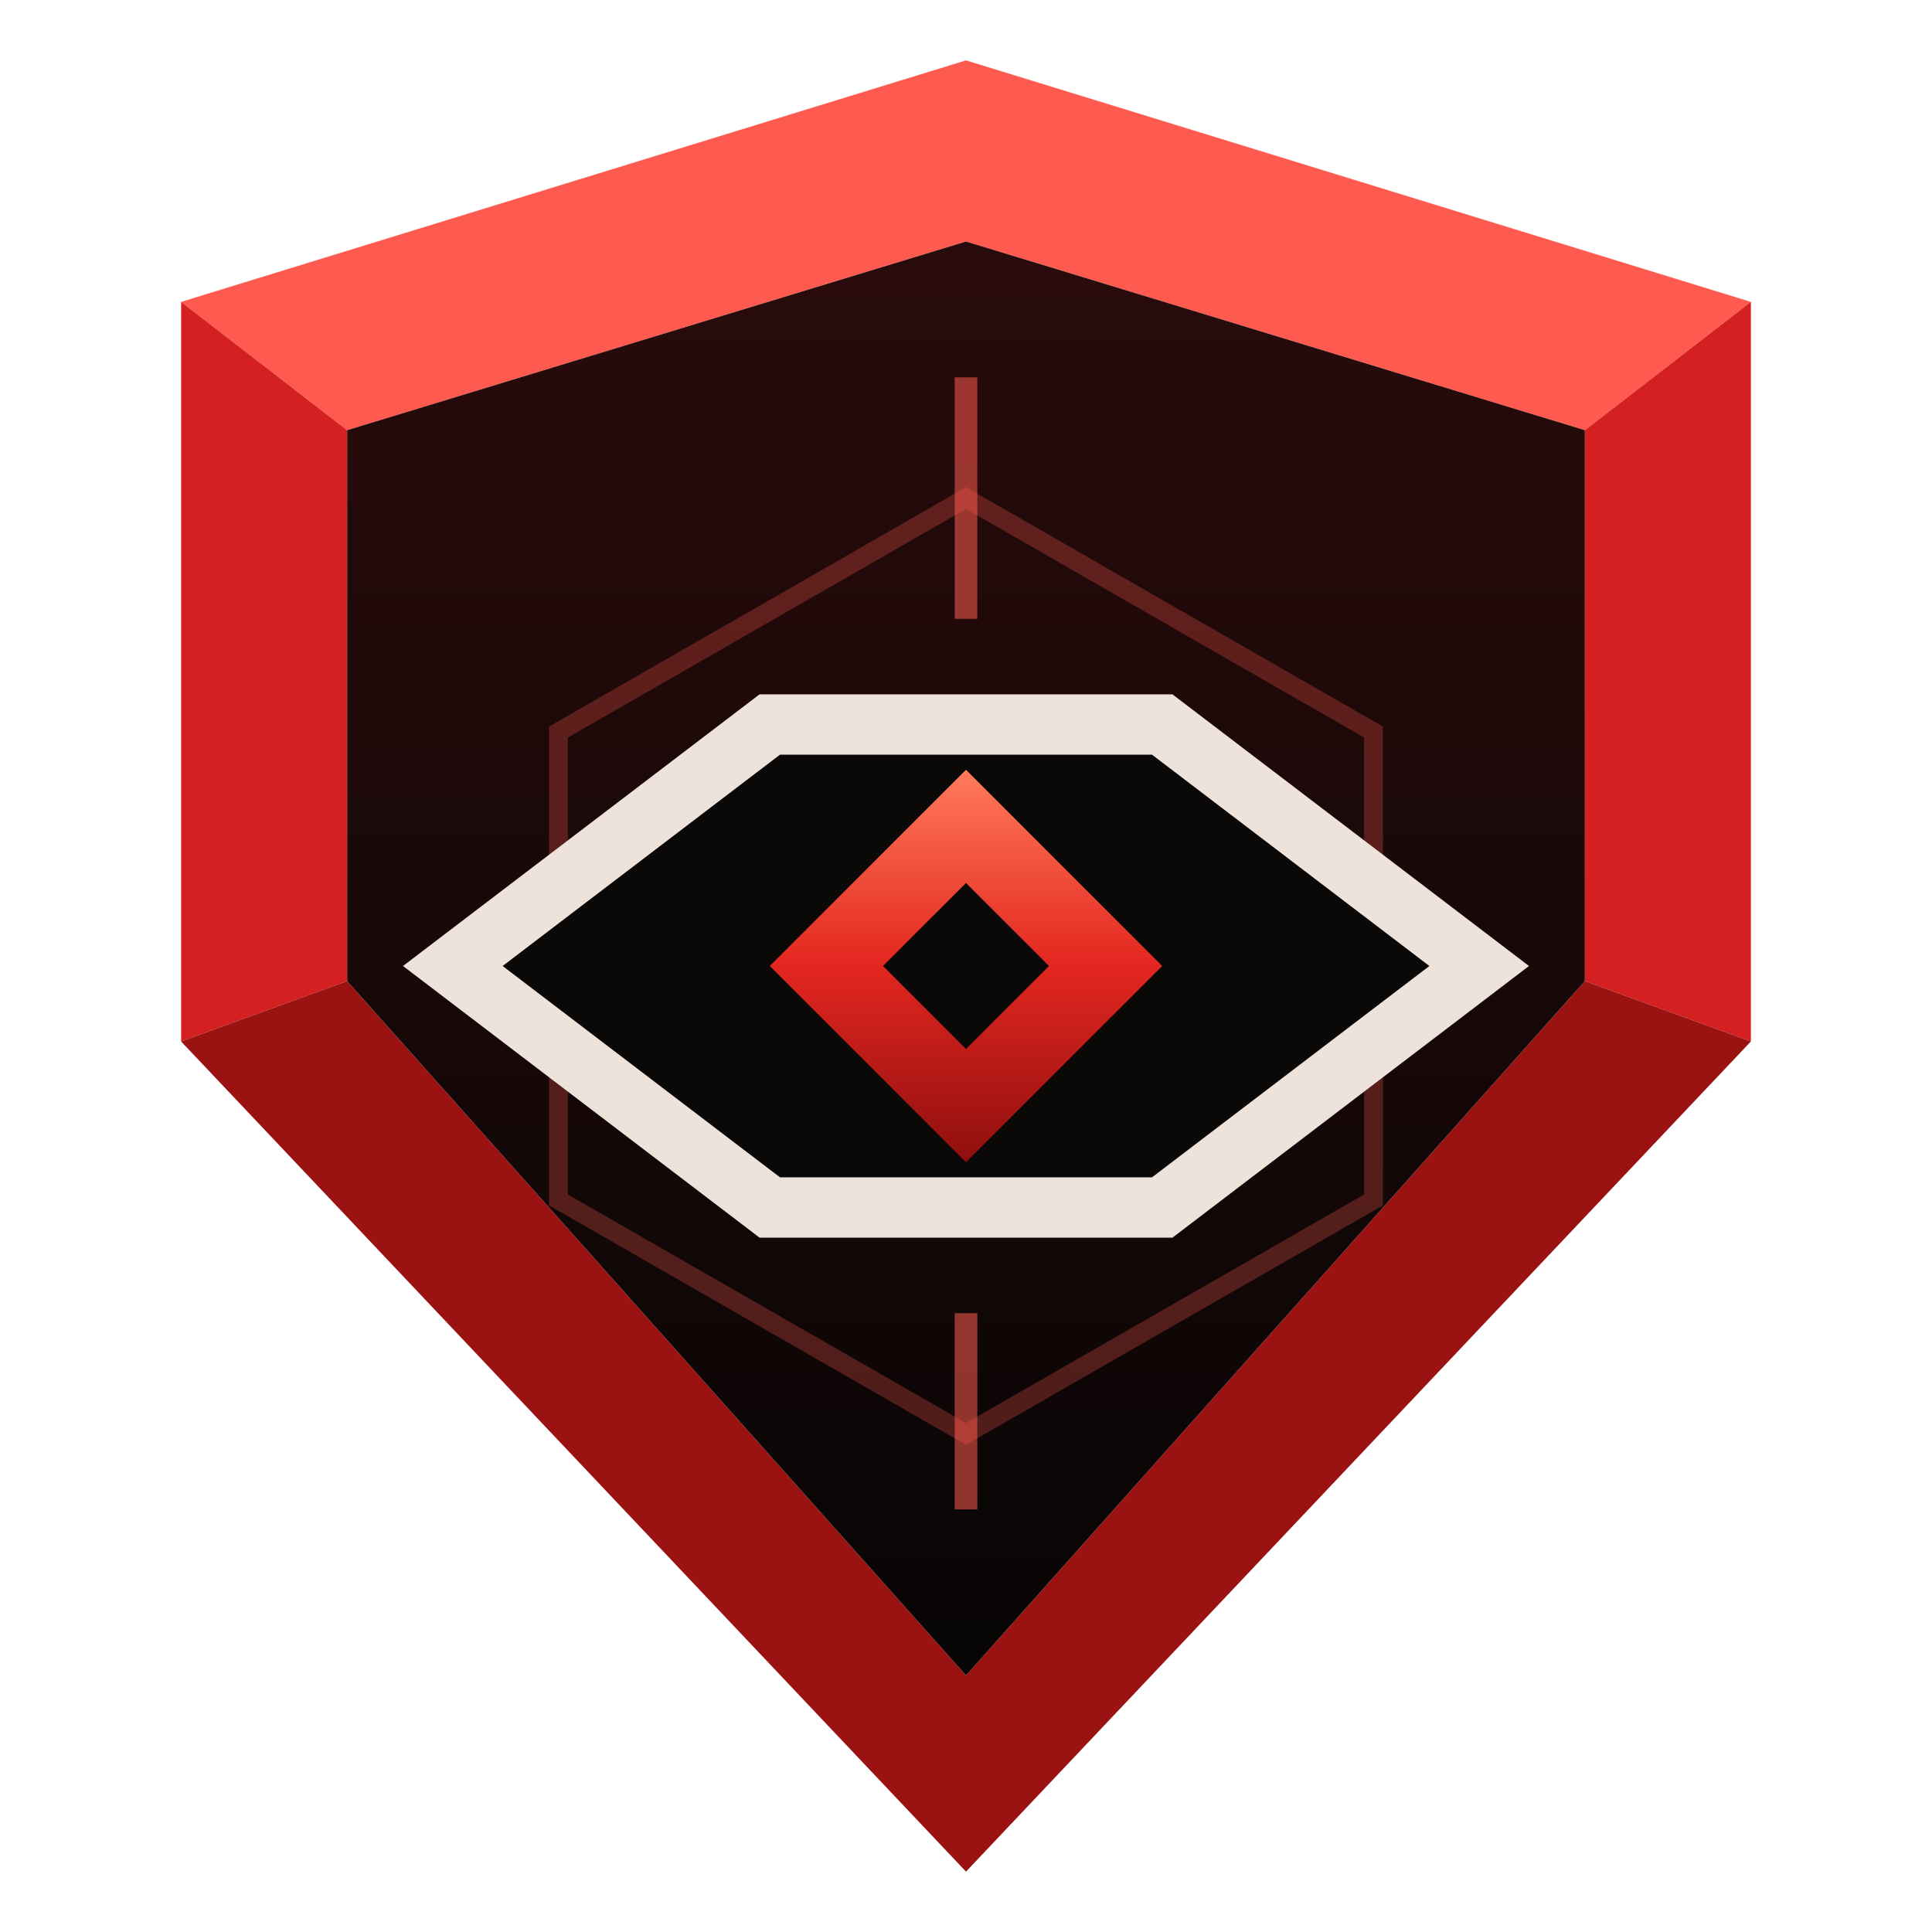
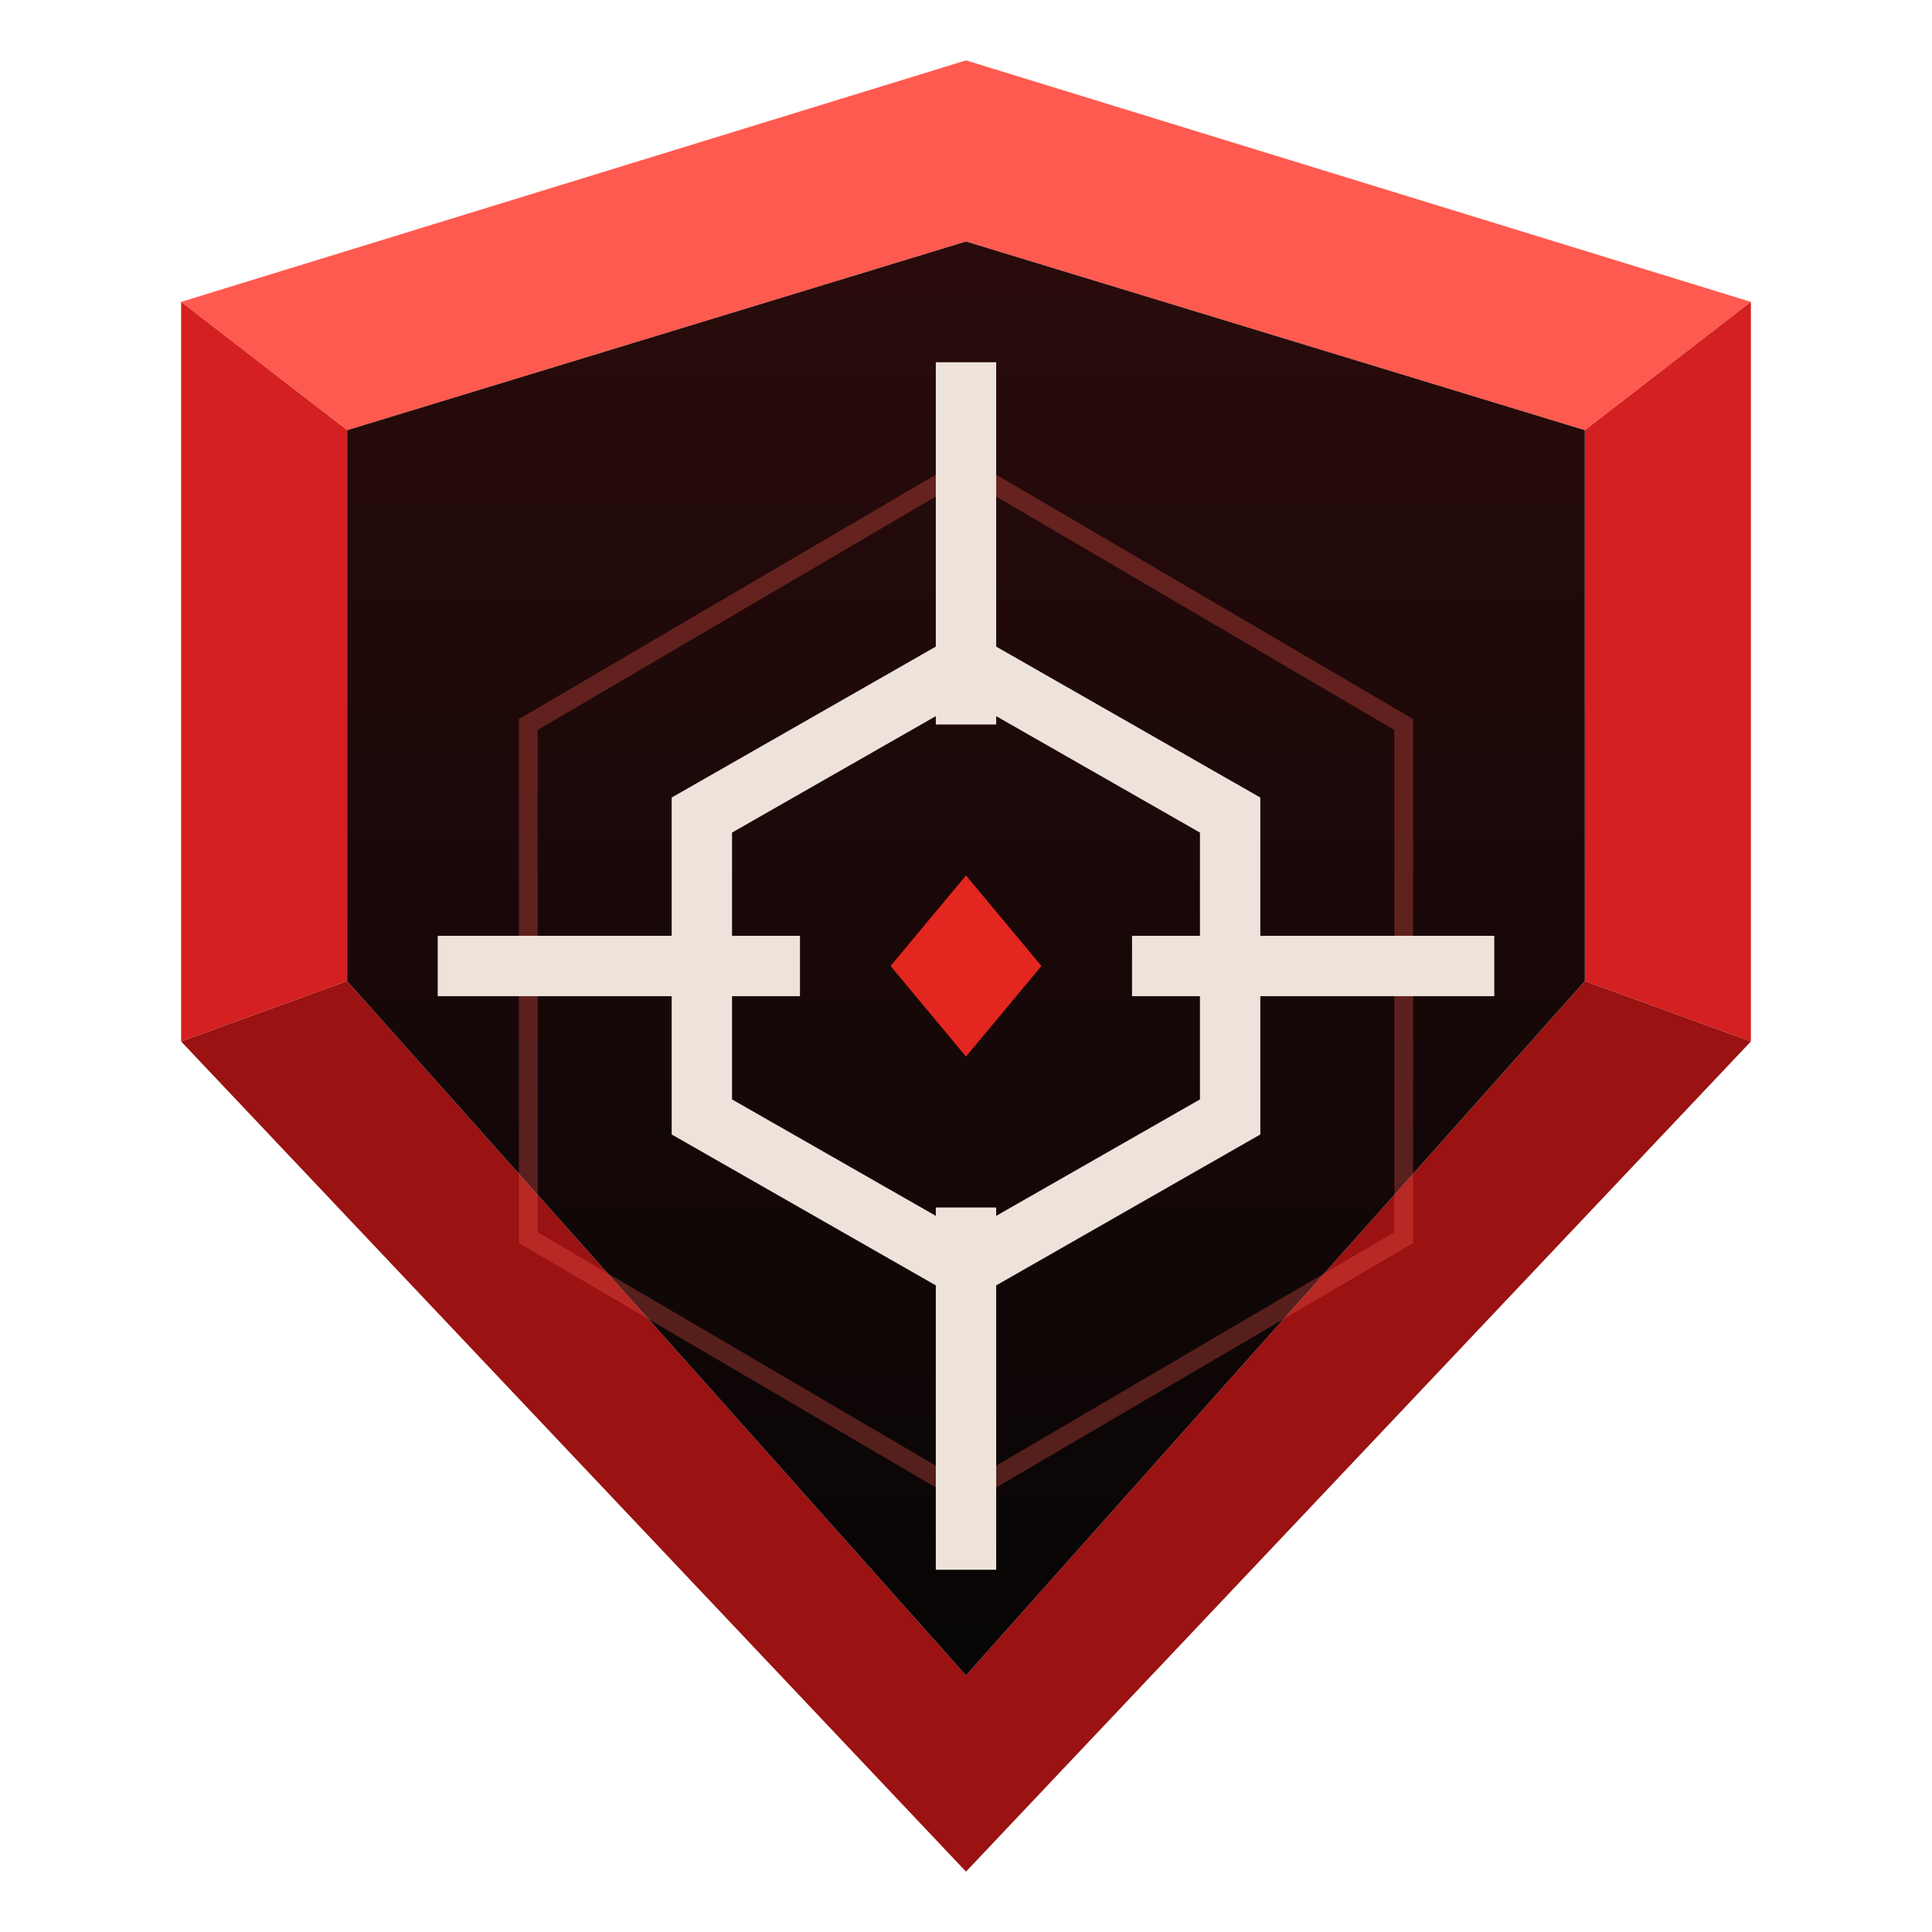
<svg xmlns="http://www.w3.org/2000/svg" viewBox="0 0 256 256">
  <defs>
    <linearGradient id="fond" x1="0" y1="0" x2="0" y2="1">
      <stop offset="0" stop-color="#2a0b0b" />
      <stop offset="1" stop-color="#070505" />
-     </linearGradient>
-     <linearGradient id="iris" x1="0" y1="0" x2="0" y2="1">
-       <stop offset="0" stop-color="#ff7a5c" />
-       <stop offset="0.5" stop-color="#e3261f" />
-       <stop offset="1" stop-color="#8f0f0f" />
    </linearGradient>
  </defs>
  <g stroke-linejoin="miter">
    <path d="M128 8 L128 32 L46 57 L24 40 Z" fill="#ff5a4f" />
    <path d="M128 8 L128 32 L210 57 L232 40 Z" fill="#ff5a4f" />
    <path d="M24 40 L46 57 L46 130 L24 138 Z" fill="#d42020" />
    <path d="M232 40 L210 57 L210 130 L232 138 Z" fill="#d42020" />
    <path d="M24 138 L46 130 L128 222 L128 248 Z" fill="#9a1212" />
    <path d="M232 138 L210 130 L128 222 L128 248 Z" fill="#9a1212" />
  </g>
  <path d="M128 32 L210 57 V130 L128 222 L46 130 V57 Z" fill="url(#fond)" />
-   <g fill="none" stroke="#ff5a4f" stroke-linejoin="miter">
-     <path d="M128 66 L182 97 V159 L128 190 L74 159 V97 Z" stroke-width="2.5" opacity="0.28" />
-     <path d="M128 50 V82 M128 174 V200" stroke-width="3" opacity="0.55" />
+   <g fill="none" stroke-linejoin="miter">
+     <path d="M128 62 L186 96 V164 L128 198 L70 164 V96 Z" stroke="#ff5a4f" stroke-width="2.5" opacity="0.3" />
+     <path d="M128 88 L163 108 V148 L128 168 L93 148 V108 Z" stroke="#eee3db" stroke-width="8" />
+     <path d="M128 48 V96 M128 160 V208 M58 128 H106 M150 128 H198" stroke="#eee3db" stroke-width="8" />
  </g>
-   <path d="M60 128 L102 96 H154 L196 128 L154 160 H102 Z" fill="#0b0808" stroke="#eee3db" stroke-width="8" stroke-linejoin="miter" />
-   <path d="M128 102 L154 128 L128 154 L102 128 Z" fill="url(#iris)" />
-   <path d="M128 117 L139 128 L128 139 L117 128 Z" fill="#0b0808" />
+   <path d="M128 116 L138 128 L128 140 L118 128 Z" fill="#e3261f" />
</svg>
